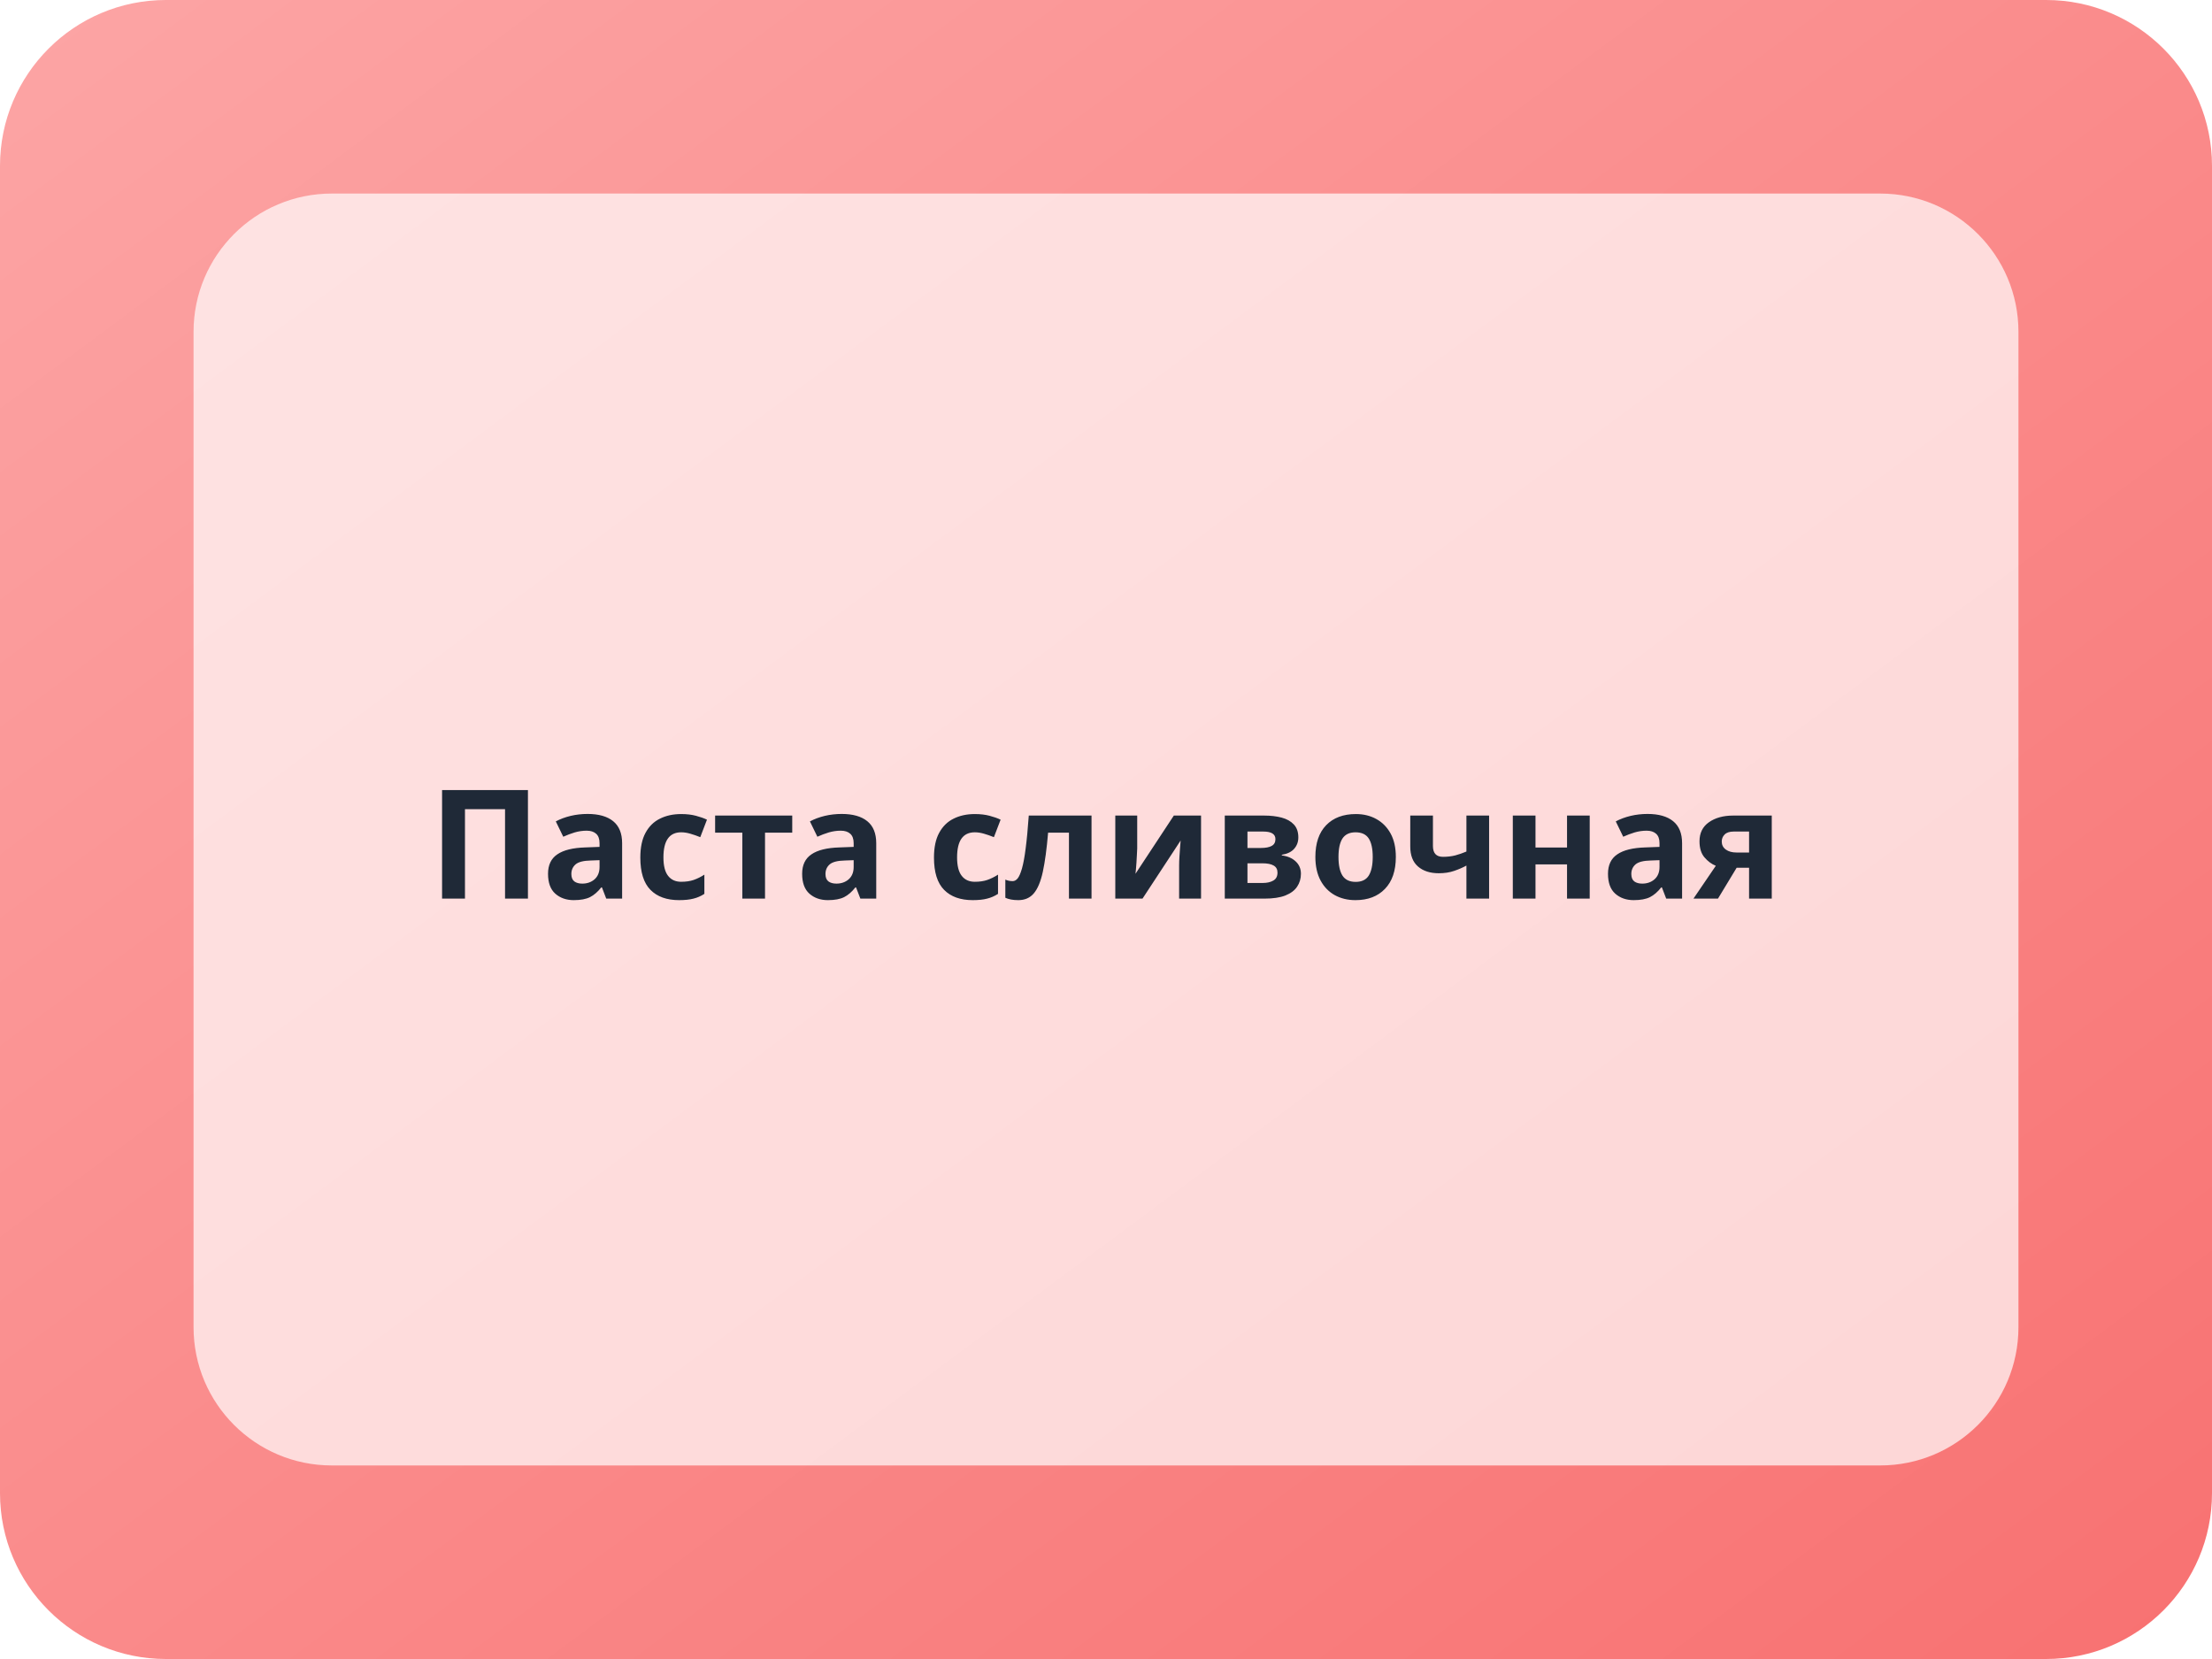
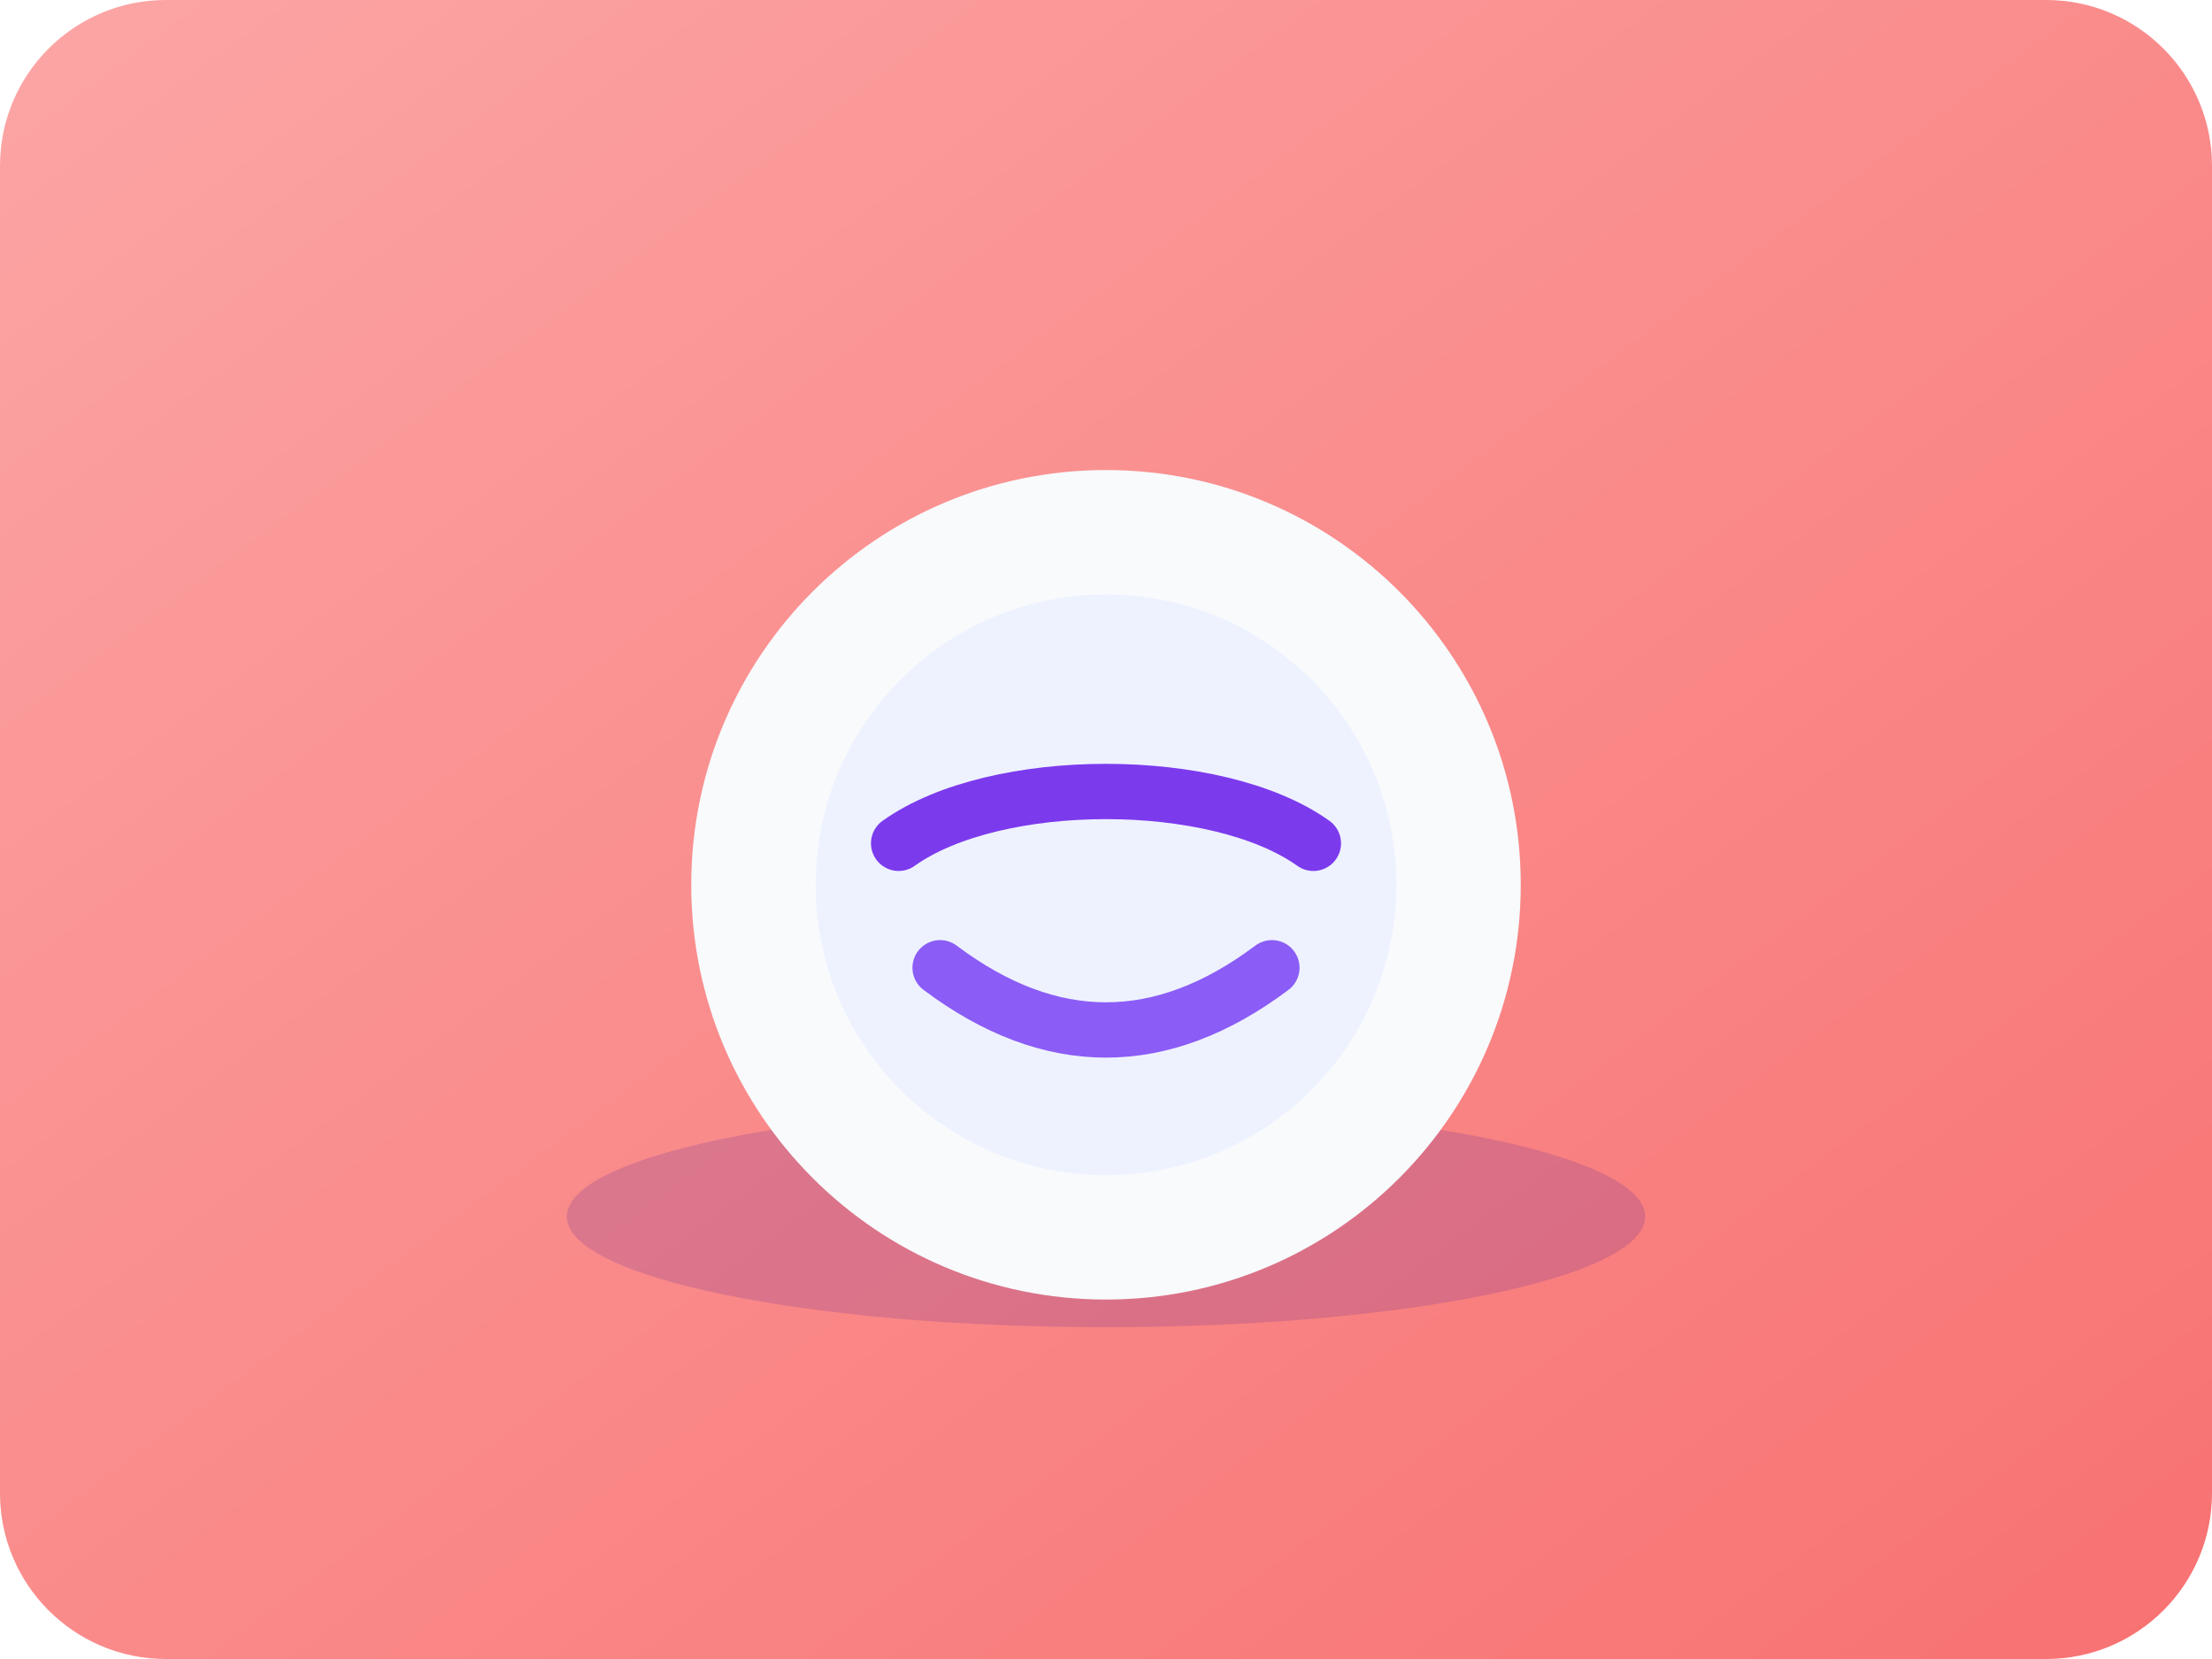
<svg xmlns="http://www.w3.org/2000/svg" width="320" height="240" viewBox="0 0 320 240" fill="none">
  <defs>
    <linearGradient id="bg" x1="0" y1="0" x2="1" y2="1">
      <stop offset="0%" stop-color="#FCA5A5" />
      <stop offset="100%" stop-color="#F87171" />
    </linearGradient>
  </defs>
  <rect width="320" height="240" rx="24" fill="url(#bg)" />
-   <rect x="28" y="28" width="264" height="184" rx="20" fill="rgba(255,255,255,0.7)" />
-   <text x="160" y="130" text-anchor="middle" font-family="sans-serif" font-size="22" font-weight="700" fill="#1F2937">Паста сливочная</text>
+   <g id="shadow" opacity="0.18">
+     <ellipse cx="160" cy="176" rx="78" ry="16" fill="#4C1D95" />
+   </g>
+   <g id="main">
+     <circle cx="160" cy="128" r="60" fill="#F8FAFC" />
+     <circle cx="160" cy="128" r="42" fill="#EEF2FF" />
+     <path d="M130 122c14-10 46-10 60 0" stroke="#7C3AED" stroke-width="8" stroke-linecap="round" />
+     <path d="M136 140c16 12 32 12 48 0" stroke="#8B5CF6" stroke-width="8" stroke-linecap="round" />
+   </g>
</svg>
